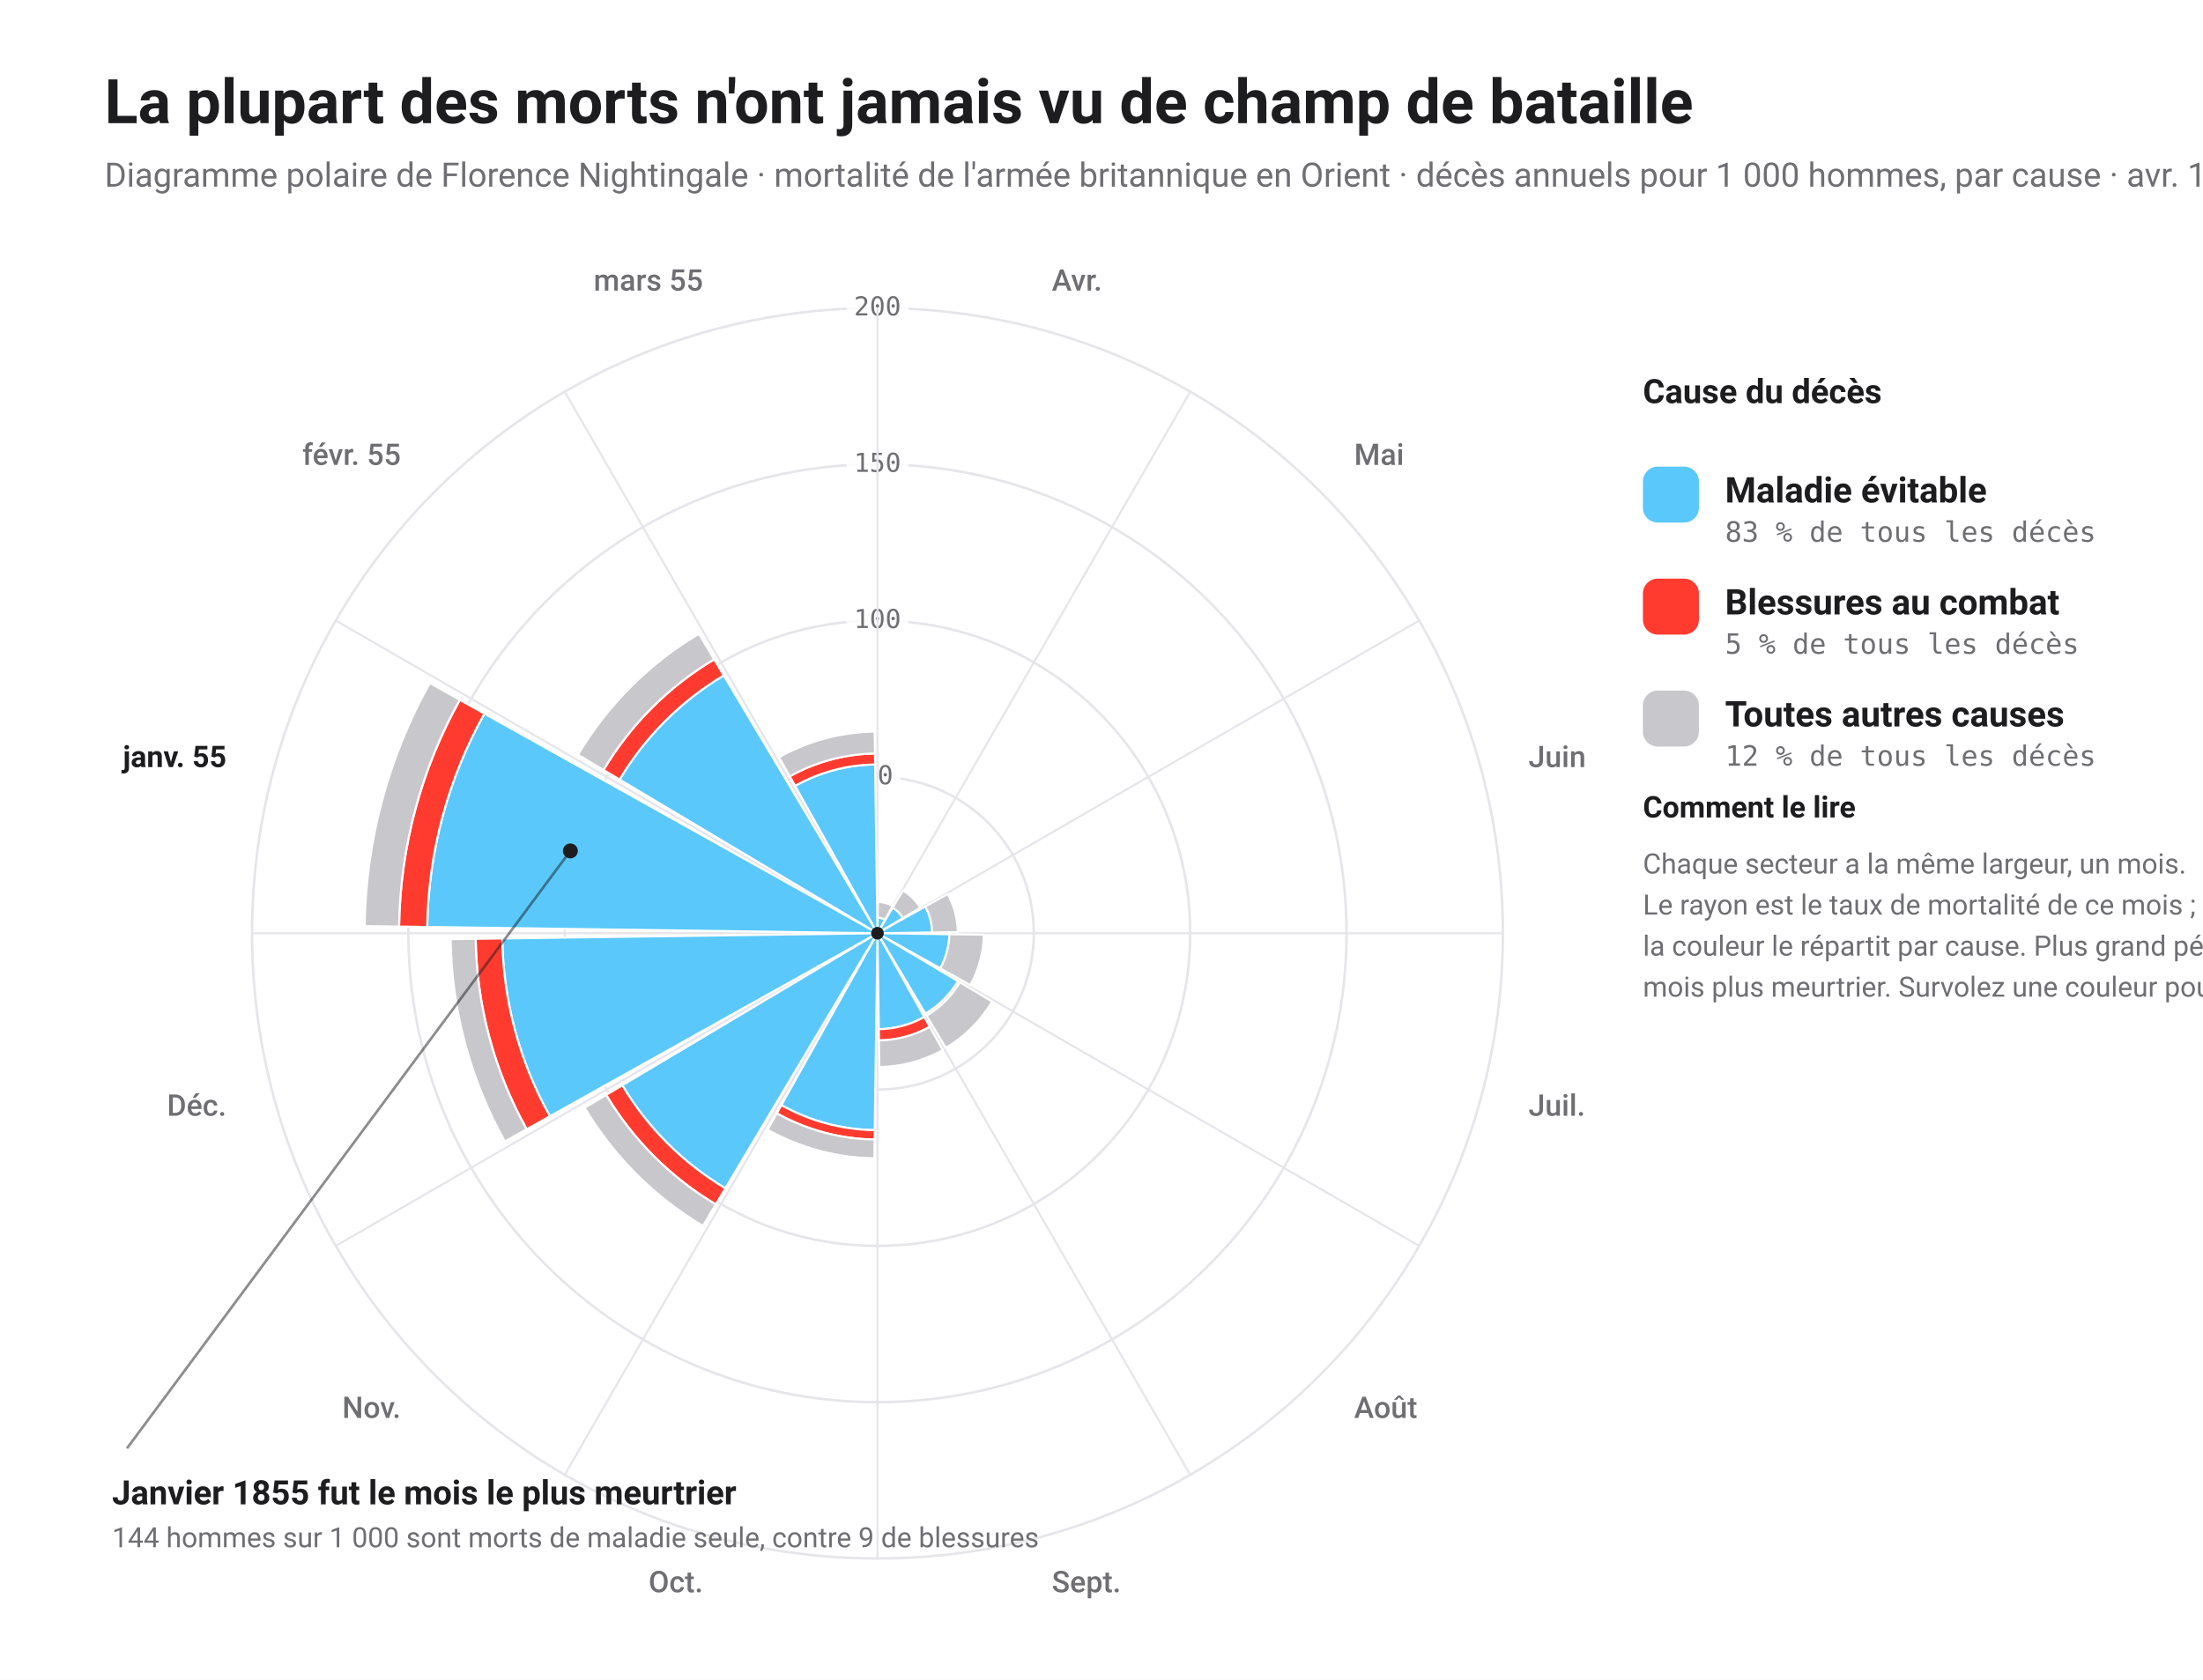
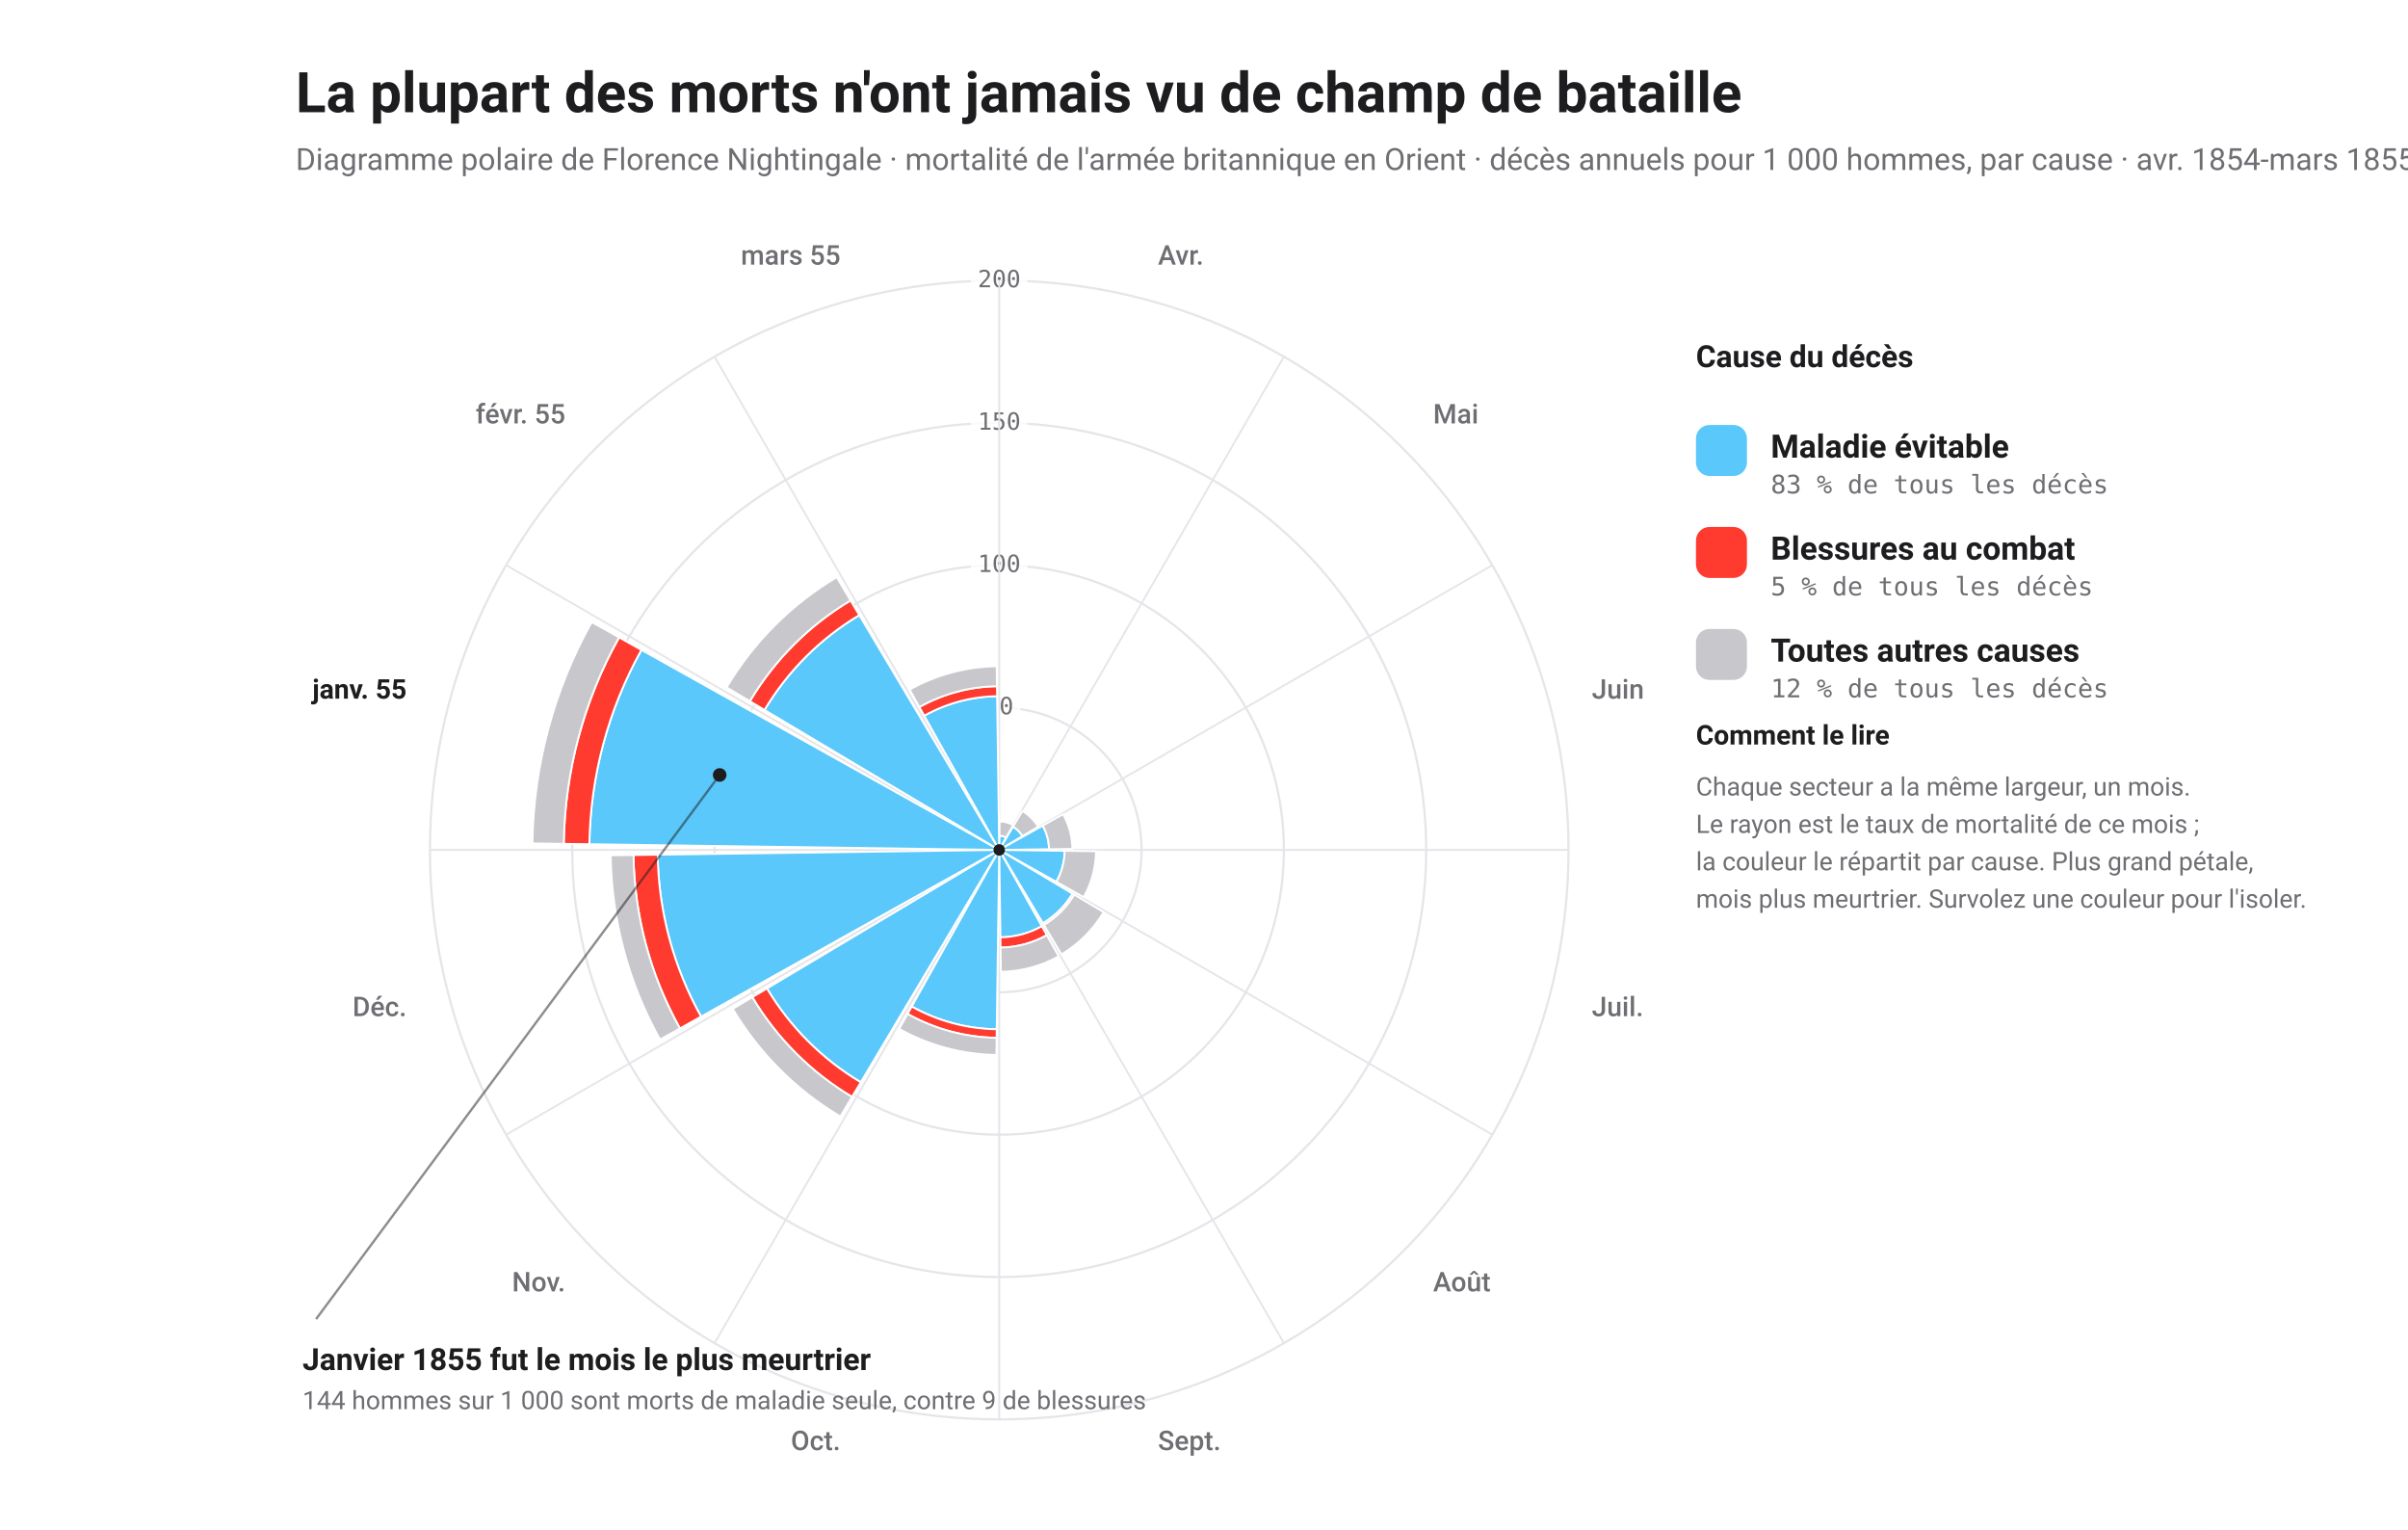
- <svg xmlns="http://www.w3.org/2000/svg" width="1180" height="900" viewBox="0 0 1180 900" font-family="Roboto, system-ui, sans-serif" role="img" aria-labelledby="rose-title rose-desc">
-   <style>
+ <svg xmlns="http://www.w3.org/2000/svg" width="1417" height="900" viewBox="0 0 1417 900" font-family="Roboto, system-ui, sans-serif" role="img" aria-labelledby="rose-title rose-desc">
+   <rect width="1417" height="900" fill="#FFFFFF" />
+   <g transform="translate(118,0)">
+     <style>
.wedge { transition: opacity .18s ease; }
svg:hover .cause, svg:focus-within .cause { opacity: .16; }
svg:has(.cause-disease:hover) .cause-disease, svg:has(.cause-disease:focus) .cause-disease { opacity: 1; }
svg:has(.cause-wounds:hover) .cause-wounds, svg:has(.cause-wounds:focus) .cause-wounds { opacity: 1; }
svg:has(.cause-other:hover) .cause-other, svg:has(.cause-other:focus) .cause-other { opacity: 1; }
.legend-row { cursor: pointer; }
.legend-row:focus { outline: 3px solid #0A4DA0; outline-offset: 3px; }
.wedge:focus { outline: none; }
.wedge:focus { stroke: #0A4DA0; stroke-width: 2.4; }
@media (prefers-reduced-motion: reduce) { .wedge { transition: none; } }
</style>
-   <rect width="1180" height="900" fill="#FFFFFF" />
-   <text x="56" y="66" font-size="33" font-weight="700" fill="#1D1D1F">La plupart des morts n'ont jamais vu de champ de bataille</text>
-   <text x="56" y="100" font-size="18" fill="#6E6E73">Diagramme polaire de Florence Nightingale · mortalité de l'armée britannique en Orient · décès annuels pour 1 000 hommes, par cause · avr. 1854-mars 1855</text>
-   <g>
-     <circle cx="470.0" cy="500.0" r="83.75" fill="none" stroke="#E5E5EA" stroke-width="1.3" />
-     <rect x="457.6" y="405.2" width="24.8" height="20" rx="6" fill="#FFFFFF" fill-opacity="0.82" />
-     <text x="470.0" y="420.2" font-size="14" font-family="Roboto Mono, monospace" fill="#6E6E73" text-anchor="middle">50</text>
-     <circle cx="470.0" cy="500.0" r="167.50" fill="none" stroke="#E5E5EA" stroke-width="1.3" />
-     <rect x="453.4" y="321.5" width="33.2" height="20" rx="6" fill="#FFFFFF" fill-opacity="0.82" />
-     <text x="470.0" y="336.5" font-size="14" font-family="Roboto Mono, monospace" fill="#6E6E73" text-anchor="middle">100</text>
-     <circle cx="470.0" cy="500.0" r="251.25" fill="none" stroke="#E5E5EA" stroke-width="1.3" />
-     <rect x="453.4" y="237.8" width="33.2" height="20" rx="6" fill="#FFFFFF" fill-opacity="0.82" />
-     <text x="470.0" y="252.8" font-size="14" font-family="Roboto Mono, monospace" fill="#6E6E73" text-anchor="middle">150</text>
-     <circle cx="470.0" cy="500.0" r="335.00" fill="none" stroke="#E5E5EA" stroke-width="1.3" />
-     <rect x="453.4" y="154.0" width="33.2" height="20" rx="6" fill="#FFFFFF" fill-opacity="0.82" />
-     <text x="470.0" y="169.0" font-size="14" font-family="Roboto Mono, monospace" fill="#6E6E73" text-anchor="middle">200</text>
-   </g>
-   <g>
-     <line x1="470.0" y1="500.0" x2="470.00" y2="165.00" stroke="#E5E5EA" stroke-width="1.1" />
-     <line x1="470.0" y1="500.0" x2="637.50" y2="209.88" stroke="#E5E5EA" stroke-width="1.1" />
-     <line x1="470.0" y1="500.0" x2="760.12" y2="332.50" stroke="#E5E5EA" stroke-width="1.1" />
-     <line x1="470.0" y1="500.0" x2="805.00" y2="500.00" stroke="#E5E5EA" stroke-width="1.1" />
-     <line x1="470.0" y1="500.0" x2="760.12" y2="667.50" stroke="#E5E5EA" stroke-width="1.1" />
-     <line x1="470.0" y1="500.0" x2="637.50" y2="790.12" stroke="#E5E5EA" stroke-width="1.1" />
-     <line x1="470.0" y1="500.0" x2="470.00" y2="835.00" stroke="#E5E5EA" stroke-width="1.1" />
-     <line x1="470.0" y1="500.0" x2="302.50" y2="790.12" stroke="#E5E5EA" stroke-width="1.1" />
-     <line x1="470.0" y1="500.0" x2="179.88" y2="667.50" stroke="#E5E5EA" stroke-width="1.1" />
-     <line x1="470.0" y1="500.0" x2="135.00" y2="500.00" stroke="#E5E5EA" stroke-width="1.1" />
-     <line x1="470.0" y1="500.0" x2="179.88" y2="332.50" stroke="#E5E5EA" stroke-width="1.1" />
-     <line x1="470.0" y1="500.0" x2="302.50" y2="209.88" stroke="#E5E5EA" stroke-width="1.1" />
-     <text x="563.4" y="151.3" font-size="16" font-weight="500" fill="#6E6E73" text-anchor="start" dominant-baseline="middle">Avr.</text>
-     <text x="725.3" y="244.7" font-size="16" font-weight="500" fill="#6E6E73" text-anchor="start" dominant-baseline="middle">Mai</text>
-     <text x="818.7" y="406.6" font-size="16" font-weight="500" fill="#6E6E73" text-anchor="start" dominant-baseline="middle">Juin</text>
-     <text x="818.7" y="593.4" font-size="16" font-weight="500" fill="#6E6E73" text-anchor="start" dominant-baseline="middle">Juil.</text>
-     <text x="725.3" y="755.3" font-size="16" font-weight="500" fill="#6E6E73" text-anchor="start" dominant-baseline="middle">Août</text>
-     <text x="563.4" y="848.7" font-size="16" font-weight="500" fill="#6E6E73" text-anchor="start" dominant-baseline="middle">Sept.</text>
-     <text x="376.6" y="848.7" font-size="16" font-weight="500" fill="#6E6E73" text-anchor="end" dominant-baseline="middle">Oct.</text>
-     <text x="214.7" y="755.3" font-size="16" font-weight="500" fill="#6E6E73" text-anchor="end" dominant-baseline="middle">Nov.</text>
-     <text x="121.3" y="593.4" font-size="16" font-weight="500" fill="#6E6E73" text-anchor="end" dominant-baseline="middle">Déc.</text>
-     <text x="121.3" y="406.6" font-size="16" font-weight="700" fill="#1D1D1F" text-anchor="end" dominant-baseline="middle">janv. 55</text>
-     <text x="214.7" y="244.7" font-size="16" font-weight="500" fill="#6E6E73" text-anchor="end" dominant-baseline="middle">févr. 55</text>
-     <text x="376.6" y="151.3" font-size="16" font-weight="500" fill="#6E6E73" text-anchor="end" dominant-baseline="middle">mars 55</text>
-   </g>
-   <g class="cause cause-disease">
-     <path class="wedge cause-disease" tabindex="0" role="listitem" d="M 470.12 491.63 A 8.38 8.38 0 0 1 474.09 492.69 L 470.00 500.00 A 0.00 0.00 0 0 0 470.00 500.00 Z" fill="#5AC8FA" stroke="#FFFFFF" stroke-width="1.1" stroke-linejoin="round" />
-     <path class="wedge cause-disease" tabindex="0" role="listitem" d="M 478.15 486.33 A 15.91 15.91 0 0 1 483.67 491.85 L 470.00 500.00 A 0.00 0.00 0 0 0 470.00 500.00 Z" fill="#5AC8FA" stroke="#FFFFFF" stroke-width="1.1" stroke-linejoin="round" />
-     <path class="wedge cause-disease" tabindex="0" role="listitem" d="M 495.59 485.70 A 29.31 29.31 0 0 1 499.31 499.59 L 470.00 500.00 A 0.00 0.00 0 0 0 470.00 500.00 Z" fill="#5AC8FA" stroke="#FFFFFF" stroke-width="1.1" stroke-linejoin="round" />
-     <path class="wedge cause-disease" tabindex="0" role="listitem" d="M 508.52 500.54 A 38.52 38.52 0 0 1 503.63 518.79 L 470.00 500.00 A 0.00 0.00 0 0 0 470.00 500.00 Z" fill="#5AC8FA" stroke="#FFFFFF" stroke-width="1.1" stroke-linejoin="round" />
-     <path class="wedge cause-disease" tabindex="0" role="listitem" d="M 513.16 525.73 A 50.25 50.25 0 0 1 495.73 543.16 L 470.00 500.00 A 0.00 0.00 0 0 0 470.00 500.00 Z" fill="#5AC8FA" stroke="#FFFFFF" stroke-width="1.1" stroke-linejoin="round" />
-     <path class="wedge cause-disease" tabindex="0" role="listitem" d="M 495.09 544.89 A 51.42 51.42 0 0 1 470.72 551.42 L 470.00 500.00 A 0.00 0.00 0 0 0 470.00 500.00 Z" fill="#5AC8FA" stroke="#FFFFFF" stroke-width="1.1" stroke-linejoin="round" />
-     <path class="wedge cause-disease" tabindex="0" role="listitem" d="M 468.53 605.51 A 105.53 105.53 0 0 1 418.52 592.12 L 470.00 500.00 A 0.00 0.00 0 0 0 470.00 500.00 Z" fill="#5AC8FA" stroke="#FFFFFF" stroke-width="1.1" stroke-linejoin="round" />
-     <path class="wedge cause-disease" tabindex="0" role="listitem" d="M 388.52 636.68 A 159.12 159.12 0 0 1 333.32 581.48 L 470.00 500.00 A 0.00 0.00 0 0 0 470.00 500.00 Z" fill="#5AC8FA" stroke="#FFFFFF" stroke-width="1.1" stroke-linejoin="round" />
-     <path class="wedge cause-disease" tabindex="0" role="listitem" d="M 294.54 598.06 A 201.00 201.00 0 0 1 269.02 502.81 L 470.00 500.00 A 0.00 0.00 0 0 0 470.00 500.00 Z" fill="#5AC8FA" stroke="#FFFFFF" stroke-width="1.1" stroke-linejoin="round" />
-     <path class="wedge cause-disease" tabindex="0" role="listitem" d="M 228.82 496.63 A 241.20 241.20 0 0 1 259.45 382.33 L 470.00 500.00 A 0.00 0.00 0 0 0 470.00 500.00 Z" fill="#5AC8FA" stroke="#FFFFFF" stroke-width="1.1" stroke-linejoin="round" />
-     <path class="wedge cause-disease" tabindex="0" role="listitem" d="M 331.88 417.66 A 160.80 160.80 0 0 1 387.66 361.88 L 470.00 500.00 A 0.00 0.00 0 0 0 470.00 500.00 Z" fill="#5AC8FA" stroke="#FFFFFF" stroke-width="1.1" stroke-linejoin="round" />
-     <path class="wedge cause-disease" tabindex="0" role="listitem" d="M 425.87 421.04 A 90.45 90.45 0 0 1 468.74 409.56 L 470.00 500.00 A 0.00 0.00 0 0 0 470.00 500.00 Z" fill="#5AC8FA" stroke="#FFFFFF" stroke-width="1.1" stroke-linejoin="round" />
-   </g>
-   <g class="cause cause-wounds">
-     <path class="wedge cause-wounds" tabindex="0" role="listitem" d="M 514.17 526.33 A 51.42 51.42 0 0 1 496.33 544.17 L 495.73 543.16 A 50.25 50.25 0 0 0 513.16 525.73 Z" fill="#FF3B30" stroke="#FFFFFF" stroke-width="1.1" stroke-linejoin="round" />
-     <path class="wedge cause-wounds" tabindex="0" role="listitem" d="M 498.03 550.15 A 57.45 57.45 0 0 1 470.80 557.45 L 470.72 551.42 A 51.42 51.42 0 0 0 495.09 544.89 Z" fill="#FF3B30" stroke="#FFFFFF" stroke-width="1.1" stroke-linejoin="round" />
-     <path class="wedge cause-wounds" tabindex="0" role="listitem" d="M 468.46 610.54 A 110.55 110.55 0 0 1 416.07 596.50 L 418.52 592.12 A 105.53 105.53 0 0 0 468.53 605.51 Z" fill="#FF3B30" stroke="#FFFFFF" stroke-width="1.1" stroke-linejoin="round" />
-     <path class="wedge cause-wounds" tabindex="0" role="listitem" d="M 383.38 645.31 A 169.18 169.18 0 0 1 324.69 586.62 L 333.32 581.48 A 159.12 159.12 0 0 0 388.52 636.68 Z" fill="#FF3B30" stroke="#FFFFFF" stroke-width="1.1" stroke-linejoin="round" />
-     <path class="wedge cause-wounds" tabindex="0" role="listitem" d="M 282.11 605.01 A 215.24 215.24 0 0 1 254.78 503.01 L 269.02 502.81 A 201.00 201.00 0 0 0 294.54 598.06 Z" fill="#FF3B30" stroke="#FFFFFF" stroke-width="1.1" stroke-linejoin="round" />
-     <path class="wedge cause-wounds" tabindex="0" role="listitem" d="M 213.75 496.42 A 256.28 256.28 0 0 1 246.29 374.97 L 259.45 382.33 A 241.20 241.20 0 0 0 228.82 496.63 Z" fill="#FF3B30" stroke="#FFFFFF" stroke-width="1.1" stroke-linejoin="round" />
-     <path class="wedge cause-wounds" tabindex="0" role="listitem" d="M 323.25 412.52 A 170.85 170.85 0 0 1 382.52 353.25 L 387.66 361.88 A 160.80 160.80 0 0 0 331.88 417.66 Z" fill="#FF3B30" stroke="#FFFFFF" stroke-width="1.1" stroke-linejoin="round" />
-     <path class="wedge cause-wounds" tabindex="0" role="listitem" d="M 423.01 415.93 A 96.31 96.31 0 0 1 468.66 403.70 L 468.74 409.56 A 90.45 90.45 0 0 0 425.87 421.04 Z" fill="#FF3B30" stroke="#FFFFFF" stroke-width="1.1" stroke-linejoin="round" />
-   </g>
-   <g class="cause cause-other">
-     <path class="wedge cause-other" tabindex="0" role="listitem" d="M 470.23 483.25 A 16.75 16.75 0 0 1 478.17 485.38 L 474.09 492.69 A 8.38 8.38 0 0 0 470.12 491.63 Z" fill="#C7C7CC" stroke="#FFFFFF" stroke-width="1.1" stroke-linejoin="round" />
-     <path class="wedge cause-other" tabindex="0" role="listitem" d="M 483.64 477.12 A 26.63 26.63 0 0 1 492.88 486.36 L 483.67 491.85 A 15.91 15.91 0 0 0 478.15 486.33 Z" fill="#C7C7CC" stroke="#FFFFFF" stroke-width="1.1" stroke-linejoin="round" />
-     <path class="wedge cause-other" tabindex="0" role="listitem" d="M 507.58 479.00 A 43.05 43.05 0 0 1 513.04 499.40 L 499.31 499.59 A 29.31 29.31 0 0 0 495.59 485.70 Z" fill="#C7C7CC" stroke="#FFFFFF" stroke-width="1.1" stroke-linejoin="round" />
-     <path class="wedge cause-other" tabindex="0" role="listitem" d="M 526.94 500.80 A 56.95 56.95 0 0 1 519.71 527.78 L 503.63 518.79 A 38.52 38.52 0 0 0 508.52 500.54 Z" fill="#C7C7CC" stroke="#FFFFFF" stroke-width="1.1" stroke-linejoin="round" />
-     <path class="wedge cause-other" tabindex="0" role="listitem" d="M 531.43 536.62 A 71.52 71.52 0 0 1 506.62 561.43 L 496.33 544.17 A 51.42 51.42 0 0 0 514.17 526.33 Z" fill="#C7C7CC" stroke="#FFFFFF" stroke-width="1.1" stroke-linejoin="round" />
-     <path class="wedge cause-other" tabindex="0" role="listitem" d="M 504.97 562.58 A 71.69 71.69 0 0 1 471.00 571.68 L 470.80 557.45 A 57.45 57.45 0 0 0 498.03 550.15 Z" fill="#C7C7CC" stroke="#FFFFFF" stroke-width="1.1" stroke-linejoin="round" />
-     <path class="wedge cause-other" tabindex="0" role="listitem" d="M 468.32 620.59 A 120.60 120.60 0 0 1 411.16 605.27 L 416.07 596.50 A 110.55 110.55 0 0 0 468.46 610.54 Z" fill="#C7C7CC" stroke="#FFFFFF" stroke-width="1.1" stroke-linejoin="round" />
-     <path class="wedge cause-other" tabindex="0" role="listitem" d="M 376.51 656.82 A 182.58 182.58 0 0 1 313.18 593.49 L 324.69 586.62 A 169.18 169.18 0 0 0 383.38 645.31 Z" fill="#C7C7CC" stroke="#FFFFFF" stroke-width="1.1" stroke-linejoin="round" />
-     <path class="wedge cause-other" tabindex="0" role="listitem" d="M 270.42 611.54 A 228.64 228.64 0 0 1 241.38 503.19 L 254.78 503.01 A 215.24 215.24 0 0 0 282.11 605.01 Z" fill="#C7C7CC" stroke="#FFFFFF" stroke-width="1.1" stroke-linejoin="round" />
-     <path class="wedge cause-other" tabindex="0" role="listitem" d="M 195.33 496.16 A 274.70 274.70 0 0 1 230.21 365.98 L 246.29 374.97 A 256.28 256.28 0 0 0 213.75 496.42 Z" fill="#C7C7CC" stroke="#FFFFFF" stroke-width="1.1" stroke-linejoin="round" />
-     <path class="wedge cause-other" tabindex="0" role="listitem" d="M 309.58 404.37 A 186.76 186.76 0 0 1 374.37 339.58 L 382.52 353.25 A 170.85 170.85 0 0 0 323.25 412.52 Z" fill="#C7C7CC" stroke="#FFFFFF" stroke-width="1.1" stroke-linejoin="round" />
-     <path class="wedge cause-other" tabindex="0" role="listitem" d="M 417.29 405.69 A 108.04 108.04 0 0 1 468.49 391.97 L 468.66 403.70 A 96.31 96.31 0 0 0 423.01 415.93 Z" fill="#C7C7CC" stroke="#FFFFFF" stroke-width="1.1" stroke-linejoin="round" />
-   </g>
-   <circle cx="470.0" cy="500.0" r="3.4" fill="#1D1D1F" />
-   <line x1="305.5" y1="455.9" x2="68.0" y2="776.0" stroke="#1D1D1F" stroke-width="1.4" stroke-opacity="0.5" />
-   <circle cx="305.5" cy="455.9" r="4" fill="#1D1D1F" />
-   <text x="60.0" y="806.0" font-size="18" font-weight="700" fill="#1D1D1F">Janvier 1855 fut le mois le plus meurtrier</text>
-   <text x="60.0" y="829.0" font-size="15" fill="#6E6E73">144 hommes sur 1 000 sont morts de maladie seule, contre 9 de blessures</text>
-   <text x="880" y="216" font-size="18" font-weight="700" fill="#1D1D1F">Cause du décès</text>
-   <g transform="translate(880.0,250.0)">
-     <g class="cause cause-disease legend-row" tabindex="0" role="listitem" transform="translate(0,0.0)">
-       <rect class="cause-disease" x="0" y="0" width="30" height="30" rx="8" fill="#5AC8FA" />
-       <text x="44" y="14" font-size="19" font-weight="600" fill="#1D1D1F" dominant-baseline="middle">Maladie évitable</text>
-       <text x="44" y="36" font-size="15" font-family="Roboto Mono, monospace" fill="#6E6E73" dominant-baseline="middle">83 % de tous les décès</text>
+     <rect width="1180" height="900" fill="#FFFFFF" />
+     <text x="56" y="66" font-size="33" font-weight="700" fill="#1D1D1F">La plupart des morts n'ont jamais vu de champ de bataille</text>
+     <text x="56" y="100" font-size="18" fill="#6E6E73">Diagramme polaire de Florence Nightingale · mortalité de l'armée britannique en Orient · décès annuels pour 1 000 hommes, par cause · avr. 1854-mars 1855</text>
+     <g>
+       <circle cx="470.0" cy="500.0" r="83.75" fill="none" stroke="#E5E5EA" stroke-width="1.3" />
+       <rect x="457.6" y="405.2" width="24.8" height="20" rx="6" fill="#FFFFFF" fill-opacity="0.82" />
+       <text x="470.0" y="420.2" font-size="14" font-family="Roboto Mono, monospace" fill="#6E6E73" text-anchor="middle">50</text>
+       <circle cx="470.0" cy="500.0" r="167.50" fill="none" stroke="#E5E5EA" stroke-width="1.3" />
+       <rect x="453.4" y="321.5" width="33.2" height="20" rx="6" fill="#FFFFFF" fill-opacity="0.82" />
+       <text x="470.0" y="336.5" font-size="14" font-family="Roboto Mono, monospace" fill="#6E6E73" text-anchor="middle">100</text>
+       <circle cx="470.0" cy="500.0" r="251.25" fill="none" stroke="#E5E5EA" stroke-width="1.3" />
+       <rect x="453.4" y="237.8" width="33.2" height="20" rx="6" fill="#FFFFFF" fill-opacity="0.82" />
+       <text x="470.0" y="252.8" font-size="14" font-family="Roboto Mono, monospace" fill="#6E6E73" text-anchor="middle">150</text>
+       <circle cx="470.0" cy="500.0" r="335.00" fill="none" stroke="#E5E5EA" stroke-width="1.3" />
+       <rect x="453.4" y="154.0" width="33.2" height="20" rx="6" fill="#FFFFFF" fill-opacity="0.82" />
+       <text x="470.0" y="169.0" font-size="14" font-family="Roboto Mono, monospace" fill="#6E6E73" text-anchor="middle">200</text>
    </g>
-     <g class="cause cause-wounds legend-row" tabindex="0" role="listitem" transform="translate(0,60.0)">
-       <rect class="cause-wounds" x="0" y="0" width="30" height="30" rx="8" fill="#FF3B30" />
-       <text x="44" y="14" font-size="19" font-weight="600" fill="#1D1D1F" dominant-baseline="middle">Blessures au combat</text>
-       <text x="44" y="36" font-size="15" font-family="Roboto Mono, monospace" fill="#6E6E73" dominant-baseline="middle">5 % de tous les décès</text>
+     <g>
+       <line x1="470.0" y1="500.0" x2="470.00" y2="165.00" stroke="#E5E5EA" stroke-width="1.1" />
+       <line x1="470.0" y1="500.0" x2="637.50" y2="209.88" stroke="#E5E5EA" stroke-width="1.1" />
+       <line x1="470.0" y1="500.0" x2="760.12" y2="332.50" stroke="#E5E5EA" stroke-width="1.1" />
+       <line x1="470.0" y1="500.0" x2="805.00" y2="500.00" stroke="#E5E5EA" stroke-width="1.1" />
+       <line x1="470.0" y1="500.0" x2="760.12" y2="667.50" stroke="#E5E5EA" stroke-width="1.1" />
+       <line x1="470.0" y1="500.0" x2="637.50" y2="790.12" stroke="#E5E5EA" stroke-width="1.1" />
+       <line x1="470.0" y1="500.0" x2="470.00" y2="835.00" stroke="#E5E5EA" stroke-width="1.1" />
+       <line x1="470.0" y1="500.0" x2="302.50" y2="790.12" stroke="#E5E5EA" stroke-width="1.1" />
+       <line x1="470.0" y1="500.0" x2="179.88" y2="667.50" stroke="#E5E5EA" stroke-width="1.1" />
+       <line x1="470.0" y1="500.0" x2="135.00" y2="500.00" stroke="#E5E5EA" stroke-width="1.1" />
+       <line x1="470.0" y1="500.0" x2="179.88" y2="332.50" stroke="#E5E5EA" stroke-width="1.1" />
+       <line x1="470.0" y1="500.0" x2="302.50" y2="209.88" stroke="#E5E5EA" stroke-width="1.1" />
+       <text x="563.4" y="151.3" font-size="16" font-weight="500" fill="#6E6E73" text-anchor="start" dominant-baseline="middle">Avr.</text>
+       <text x="725.3" y="244.7" font-size="16" font-weight="500" fill="#6E6E73" text-anchor="start" dominant-baseline="middle">Mai</text>
+       <text x="818.7" y="406.6" font-size="16" font-weight="500" fill="#6E6E73" text-anchor="start" dominant-baseline="middle">Juin</text>
+       <text x="818.7" y="593.4" font-size="16" font-weight="500" fill="#6E6E73" text-anchor="start" dominant-baseline="middle">Juil.</text>
+       <text x="725.3" y="755.3" font-size="16" font-weight="500" fill="#6E6E73" text-anchor="start" dominant-baseline="middle">Août</text>
+       <text x="563.4" y="848.7" font-size="16" font-weight="500" fill="#6E6E73" text-anchor="start" dominant-baseline="middle">Sept.</text>
+       <text x="376.6" y="848.7" font-size="16" font-weight="500" fill="#6E6E73" text-anchor="end" dominant-baseline="middle">Oct.</text>
+       <text x="214.7" y="755.3" font-size="16" font-weight="500" fill="#6E6E73" text-anchor="end" dominant-baseline="middle">Nov.</text>
+       <text x="121.3" y="593.4" font-size="16" font-weight="500" fill="#6E6E73" text-anchor="end" dominant-baseline="middle">Déc.</text>
+       <text x="121.3" y="406.6" font-size="16" font-weight="700" fill="#1D1D1F" text-anchor="end" dominant-baseline="middle">janv. 55</text>
+       <text x="214.7" y="244.7" font-size="16" font-weight="500" fill="#6E6E73" text-anchor="end" dominant-baseline="middle">févr. 55</text>
+       <text x="376.6" y="151.3" font-size="16" font-weight="500" fill="#6E6E73" text-anchor="end" dominant-baseline="middle">mars 55</text>
    </g>
-     <g class="cause cause-other legend-row" tabindex="0" role="listitem" transform="translate(0,120.0)">
-       <rect class="cause-other" x="0" y="0" width="30" height="30" rx="8" fill="#C7C7CC" />
-       <text x="44" y="14" font-size="19" font-weight="600" fill="#1D1D1F" dominant-baseline="middle">Toutes autres causes</text>
-       <text x="44" y="36" font-size="15" font-family="Roboto Mono, monospace" fill="#6E6E73" dominant-baseline="middle">12 % de tous les décès</text>
+     <g class="cause cause-disease">
+       <path class="wedge cause-disease" tabindex="0" role="listitem" d="M 470.12 491.63 A 8.38 8.38 0 0 1 474.09 492.69 L 470.00 500.00 A 0.00 0.00 0 0 0 470.00 500.00 Z" fill="#5AC8FA" stroke="#FFFFFF" stroke-width="1.1" stroke-linejoin="round" />
+       <path class="wedge cause-disease" tabindex="0" role="listitem" d="M 478.15 486.33 A 15.91 15.91 0 0 1 483.67 491.85 L 470.00 500.00 A 0.00 0.00 0 0 0 470.00 500.00 Z" fill="#5AC8FA" stroke="#FFFFFF" stroke-width="1.1" stroke-linejoin="round" />
+       <path class="wedge cause-disease" tabindex="0" role="listitem" d="M 495.59 485.70 A 29.31 29.31 0 0 1 499.31 499.59 L 470.00 500.00 A 0.00 0.00 0 0 0 470.00 500.00 Z" fill="#5AC8FA" stroke="#FFFFFF" stroke-width="1.1" stroke-linejoin="round" />
+       <path class="wedge cause-disease" tabindex="0" role="listitem" d="M 508.52 500.54 A 38.52 38.52 0 0 1 503.63 518.79 L 470.00 500.00 A 0.00 0.00 0 0 0 470.00 500.00 Z" fill="#5AC8FA" stroke="#FFFFFF" stroke-width="1.1" stroke-linejoin="round" />
+       <path class="wedge cause-disease" tabindex="0" role="listitem" d="M 513.16 525.73 A 50.25 50.25 0 0 1 495.73 543.16 L 470.00 500.00 A 0.00 0.00 0 0 0 470.00 500.00 Z" fill="#5AC8FA" stroke="#FFFFFF" stroke-width="1.1" stroke-linejoin="round" />
+       <path class="wedge cause-disease" tabindex="0" role="listitem" d="M 495.09 544.89 A 51.42 51.42 0 0 1 470.72 551.42 L 470.00 500.00 A 0.00 0.00 0 0 0 470.00 500.00 Z" fill="#5AC8FA" stroke="#FFFFFF" stroke-width="1.1" stroke-linejoin="round" />
+       <path class="wedge cause-disease" tabindex="0" role="listitem" d="M 468.53 605.51 A 105.53 105.53 0 0 1 418.52 592.12 L 470.00 500.00 A 0.00 0.00 0 0 0 470.00 500.00 Z" fill="#5AC8FA" stroke="#FFFFFF" stroke-width="1.1" stroke-linejoin="round" />
+       <path class="wedge cause-disease" tabindex="0" role="listitem" d="M 388.52 636.68 A 159.12 159.12 0 0 1 333.32 581.48 L 470.00 500.00 A 0.00 0.00 0 0 0 470.00 500.00 Z" fill="#5AC8FA" stroke="#FFFFFF" stroke-width="1.1" stroke-linejoin="round" />
+       <path class="wedge cause-disease" tabindex="0" role="listitem" d="M 294.54 598.06 A 201.00 201.00 0 0 1 269.02 502.81 L 470.00 500.00 A 0.00 0.00 0 0 0 470.00 500.00 Z" fill="#5AC8FA" stroke="#FFFFFF" stroke-width="1.1" stroke-linejoin="round" />
+       <path class="wedge cause-disease" tabindex="0" role="listitem" d="M 228.82 496.63 A 241.20 241.20 0 0 1 259.45 382.33 L 470.00 500.00 A 0.00 0.00 0 0 0 470.00 500.00 Z" fill="#5AC8FA" stroke="#FFFFFF" stroke-width="1.1" stroke-linejoin="round" />
+       <path class="wedge cause-disease" tabindex="0" role="listitem" d="M 331.88 417.66 A 160.80 160.80 0 0 1 387.66 361.88 L 470.00 500.00 A 0.00 0.00 0 0 0 470.00 500.00 Z" fill="#5AC8FA" stroke="#FFFFFF" stroke-width="1.1" stroke-linejoin="round" />
+       <path class="wedge cause-disease" tabindex="0" role="listitem" d="M 425.87 421.04 A 90.45 90.45 0 0 1 468.74 409.56 L 470.00 500.00 A 0.00 0.00 0 0 0 470.00 500.00 Z" fill="#5AC8FA" stroke="#FFFFFF" stroke-width="1.1" stroke-linejoin="round" />
+     </g>
+     <g class="cause cause-wounds">
+       <path class="wedge cause-wounds" tabindex="0" role="listitem" d="M 514.17 526.33 A 51.42 51.42 0 0 1 496.33 544.17 L 495.73 543.16 A 50.25 50.25 0 0 0 513.16 525.73 Z" fill="#FF3B30" stroke="#FFFFFF" stroke-width="1.1" stroke-linejoin="round" />
+       <path class="wedge cause-wounds" tabindex="0" role="listitem" d="M 498.03 550.15 A 57.45 57.45 0 0 1 470.80 557.45 L 470.72 551.42 A 51.42 51.42 0 0 0 495.09 544.89 Z" fill="#FF3B30" stroke="#FFFFFF" stroke-width="1.1" stroke-linejoin="round" />
+       <path class="wedge cause-wounds" tabindex="0" role="listitem" d="M 468.46 610.54 A 110.55 110.55 0 0 1 416.07 596.50 L 418.52 592.12 A 105.53 105.53 0 0 0 468.53 605.51 Z" fill="#FF3B30" stroke="#FFFFFF" stroke-width="1.1" stroke-linejoin="round" />
+       <path class="wedge cause-wounds" tabindex="0" role="listitem" d="M 383.38 645.31 A 169.18 169.18 0 0 1 324.69 586.62 L 333.32 581.48 A 159.12 159.12 0 0 0 388.52 636.68 Z" fill="#FF3B30" stroke="#FFFFFF" stroke-width="1.1" stroke-linejoin="round" />
+       <path class="wedge cause-wounds" tabindex="0" role="listitem" d="M 282.11 605.01 A 215.24 215.24 0 0 1 254.78 503.01 L 269.02 502.81 A 201.00 201.00 0 0 0 294.54 598.06 Z" fill="#FF3B30" stroke="#FFFFFF" stroke-width="1.1" stroke-linejoin="round" />
+       <path class="wedge cause-wounds" tabindex="0" role="listitem" d="M 213.75 496.42 A 256.28 256.28 0 0 1 246.29 374.97 L 259.45 382.33 A 241.20 241.20 0 0 0 228.82 496.63 Z" fill="#FF3B30" stroke="#FFFFFF" stroke-width="1.1" stroke-linejoin="round" />
+       <path class="wedge cause-wounds" tabindex="0" role="listitem" d="M 323.25 412.52 A 170.85 170.85 0 0 1 382.52 353.25 L 387.66 361.88 A 160.80 160.80 0 0 0 331.88 417.66 Z" fill="#FF3B30" stroke="#FFFFFF" stroke-width="1.1" stroke-linejoin="round" />
+       <path class="wedge cause-wounds" tabindex="0" role="listitem" d="M 423.01 415.93 A 96.31 96.31 0 0 1 468.66 403.70 L 468.74 409.56 A 90.45 90.45 0 0 0 425.87 421.04 Z" fill="#FF3B30" stroke="#FFFFFF" stroke-width="1.1" stroke-linejoin="round" />
+     </g>
+     <g class="cause cause-other">
+       <path class="wedge cause-other" tabindex="0" role="listitem" d="M 470.23 483.25 A 16.75 16.75 0 0 1 478.17 485.38 L 474.09 492.69 A 8.38 8.38 0 0 0 470.12 491.63 Z" fill="#C7C7CC" stroke="#FFFFFF" stroke-width="1.1" stroke-linejoin="round" />
+       <path class="wedge cause-other" tabindex="0" role="listitem" d="M 483.64 477.12 A 26.63 26.63 0 0 1 492.88 486.36 L 483.67 491.85 A 15.91 15.91 0 0 0 478.15 486.33 Z" fill="#C7C7CC" stroke="#FFFFFF" stroke-width="1.1" stroke-linejoin="round" />
+       <path class="wedge cause-other" tabindex="0" role="listitem" d="M 507.58 479.00 A 43.05 43.05 0 0 1 513.04 499.40 L 499.31 499.59 A 29.31 29.31 0 0 0 495.59 485.70 Z" fill="#C7C7CC" stroke="#FFFFFF" stroke-width="1.1" stroke-linejoin="round" />
+       <path class="wedge cause-other" tabindex="0" role="listitem" d="M 526.94 500.80 A 56.95 56.95 0 0 1 519.71 527.78 L 503.63 518.79 A 38.52 38.52 0 0 0 508.52 500.54 Z" fill="#C7C7CC" stroke="#FFFFFF" stroke-width="1.1" stroke-linejoin="round" />
+       <path class="wedge cause-other" tabindex="0" role="listitem" d="M 531.43 536.62 A 71.52 71.52 0 0 1 506.62 561.43 L 496.33 544.17 A 51.42 51.42 0 0 0 514.17 526.33 Z" fill="#C7C7CC" stroke="#FFFFFF" stroke-width="1.1" stroke-linejoin="round" />
+       <path class="wedge cause-other" tabindex="0" role="listitem" d="M 504.97 562.58 A 71.69 71.69 0 0 1 471.00 571.68 L 470.80 557.45 A 57.45 57.45 0 0 0 498.03 550.15 Z" fill="#C7C7CC" stroke="#FFFFFF" stroke-width="1.1" stroke-linejoin="round" />
+       <path class="wedge cause-other" tabindex="0" role="listitem" d="M 468.32 620.59 A 120.60 120.60 0 0 1 411.16 605.27 L 416.07 596.50 A 110.55 110.55 0 0 0 468.46 610.54 Z" fill="#C7C7CC" stroke="#FFFFFF" stroke-width="1.1" stroke-linejoin="round" />
+       <path class="wedge cause-other" tabindex="0" role="listitem" d="M 376.51 656.82 A 182.58 182.58 0 0 1 313.18 593.49 L 324.69 586.62 A 169.18 169.18 0 0 0 383.38 645.31 Z" fill="#C7C7CC" stroke="#FFFFFF" stroke-width="1.1" stroke-linejoin="round" />
+       <path class="wedge cause-other" tabindex="0" role="listitem" d="M 270.42 611.54 A 228.64 228.64 0 0 1 241.38 503.19 L 254.78 503.01 A 215.24 215.24 0 0 0 282.11 605.01 Z" fill="#C7C7CC" stroke="#FFFFFF" stroke-width="1.1" stroke-linejoin="round" />
+       <path class="wedge cause-other" tabindex="0" role="listitem" d="M 195.33 496.16 A 274.70 274.70 0 0 1 230.21 365.98 L 246.29 374.97 A 256.28 256.28 0 0 0 213.75 496.42 Z" fill="#C7C7CC" stroke="#FFFFFF" stroke-width="1.1" stroke-linejoin="round" />
+       <path class="wedge cause-other" tabindex="0" role="listitem" d="M 309.58 404.37 A 186.76 186.76 0 0 1 374.37 339.58 L 382.52 353.25 A 170.85 170.85 0 0 0 323.25 412.52 Z" fill="#C7C7CC" stroke="#FFFFFF" stroke-width="1.1" stroke-linejoin="round" />
+       <path class="wedge cause-other" tabindex="0" role="listitem" d="M 417.29 405.69 A 108.04 108.04 0 0 1 468.49 391.97 L 468.66 403.70 A 96.31 96.31 0 0 0 423.01 415.93 Z" fill="#C7C7CC" stroke="#FFFFFF" stroke-width="1.1" stroke-linejoin="round" />
+     </g>
+     <circle cx="470.0" cy="500.0" r="3.4" fill="#1D1D1F" />
+     <line x1="305.5" y1="455.9" x2="68.0" y2="776.0" stroke="#1D1D1F" stroke-width="1.4" stroke-opacity="0.5" />
+     <circle cx="305.5" cy="455.9" r="4" fill="#1D1D1F" />
+     <text x="60.0" y="806.0" font-size="18" font-weight="700" fill="#1D1D1F">Janvier 1855 fut le mois le plus meurtrier</text>
+     <text x="60.0" y="829.0" font-size="15" fill="#6E6E73">144 hommes sur 1 000 sont morts de maladie seule, contre 9 de blessures</text>
+     <text x="880" y="216" font-size="18" font-weight="700" fill="#1D1D1F">Cause du décès</text>
+     <g transform="translate(880.0,250.0)">
+       <g class="cause cause-disease legend-row" tabindex="0" role="listitem" transform="translate(0,0.0)">
+         <rect class="cause-disease" x="0" y="0" width="30" height="30" rx="8" fill="#5AC8FA" />
+         <text x="44" y="14" font-size="19" font-weight="600" fill="#1D1D1F" dominant-baseline="middle">Maladie évitable</text>
+         <text x="44" y="36" font-size="15" font-family="Roboto Mono, monospace" fill="#6E6E73" dominant-baseline="middle">83 % de tous les décès</text>
+       </g>
+       <g class="cause cause-wounds legend-row" tabindex="0" role="listitem" transform="translate(0,60.0)">
+         <rect class="cause-wounds" x="0" y="0" width="30" height="30" rx="8" fill="#FF3B30" />
+         <text x="44" y="14" font-size="19" font-weight="600" fill="#1D1D1F" dominant-baseline="middle">Blessures au combat</text>
+         <text x="44" y="36" font-size="15" font-family="Roboto Mono, monospace" fill="#6E6E73" dominant-baseline="middle">5 % de tous les décès</text>
+       </g>
+       <g class="cause cause-other legend-row" tabindex="0" role="listitem" transform="translate(0,120.0)">
+         <rect class="cause-other" x="0" y="0" width="30" height="30" rx="8" fill="#C7C7CC" />
+         <text x="44" y="14" font-size="19" font-weight="600" fill="#1D1D1F" dominant-baseline="middle">Toutes autres causes</text>
+         <text x="44" y="36" font-size="15" font-family="Roboto Mono, monospace" fill="#6E6E73" dominant-baseline="middle">12 % de tous les décès</text>
+       </g>
+     </g>
+     <text x="880" y="438" font-size="16" font-weight="700" fill="#1D1D1F">Comment le lire</text>
+     <text x="880" y="468" font-size="15" fill="#6E6E73">Chaque secteur a la même largeur, un mois.</text>
+     <text x="880" y="490" font-size="15" fill="#6E6E73">Le rayon est le taux de mortalité de ce mois ;</text>
+     <text x="880" y="512" font-size="15" fill="#6E6E73">la couleur le répartit par cause. Plus grand pétale,</text>
+     <text x="880" y="534" font-size="15" fill="#6E6E73">mois plus meurtrier. Survolez une couleur pour l'isoler.</text>
+     <g data-fs-internal="" role="button" tabindex="0" aria-label="Toggle fullscreen" transform="translate(1132,14)" style="display:none;cursor:pointer">
+       <rect x="0" y="0" width="34" height="34" rx="8" fill="#F2F3F5" />
+       <path d="M6 13 V6 h7 M28 13 V6 h-7 M6 21 v7 h7 M28 21 v7 h-7" fill="none" stroke="#1D1D1F" stroke-width="2" stroke-linecap="round" />
    </g>
  </g>
-   <text x="880" y="438" font-size="16" font-weight="700" fill="#1D1D1F">Comment le lire</text>
-   <text x="880" y="468" font-size="15" fill="#6E6E73">Chaque secteur a la même largeur, un mois.</text>
-   <text x="880" y="490" font-size="15" fill="#6E6E73">Le rayon est le taux de mortalité de ce mois ;</text>
-   <text x="880" y="512" font-size="15" fill="#6E6E73">la couleur le répartit par cause. Plus grand pétale,</text>
-   <text x="880" y="534" font-size="15" fill="#6E6E73">mois plus meurtrier. Survolez une couleur pour l'isoler.</text>
-   <g data-fs-internal="" role="button" tabindex="0" aria-label="Toggle fullscreen" transform="translate(1132,14)" style="display:none;cursor:pointer">
-     <rect x="0" y="0" width="34" height="34" rx="8" fill="#F2F3F5" />
-     <path d="M6 13 V6 h7 M28 13 V6 h-7 M6 21 v7 h7 M28 21 v7 h-7" fill="none" stroke="#1D1D1F" stroke-width="2" stroke-linecap="round" />
-   </g>
</svg>
